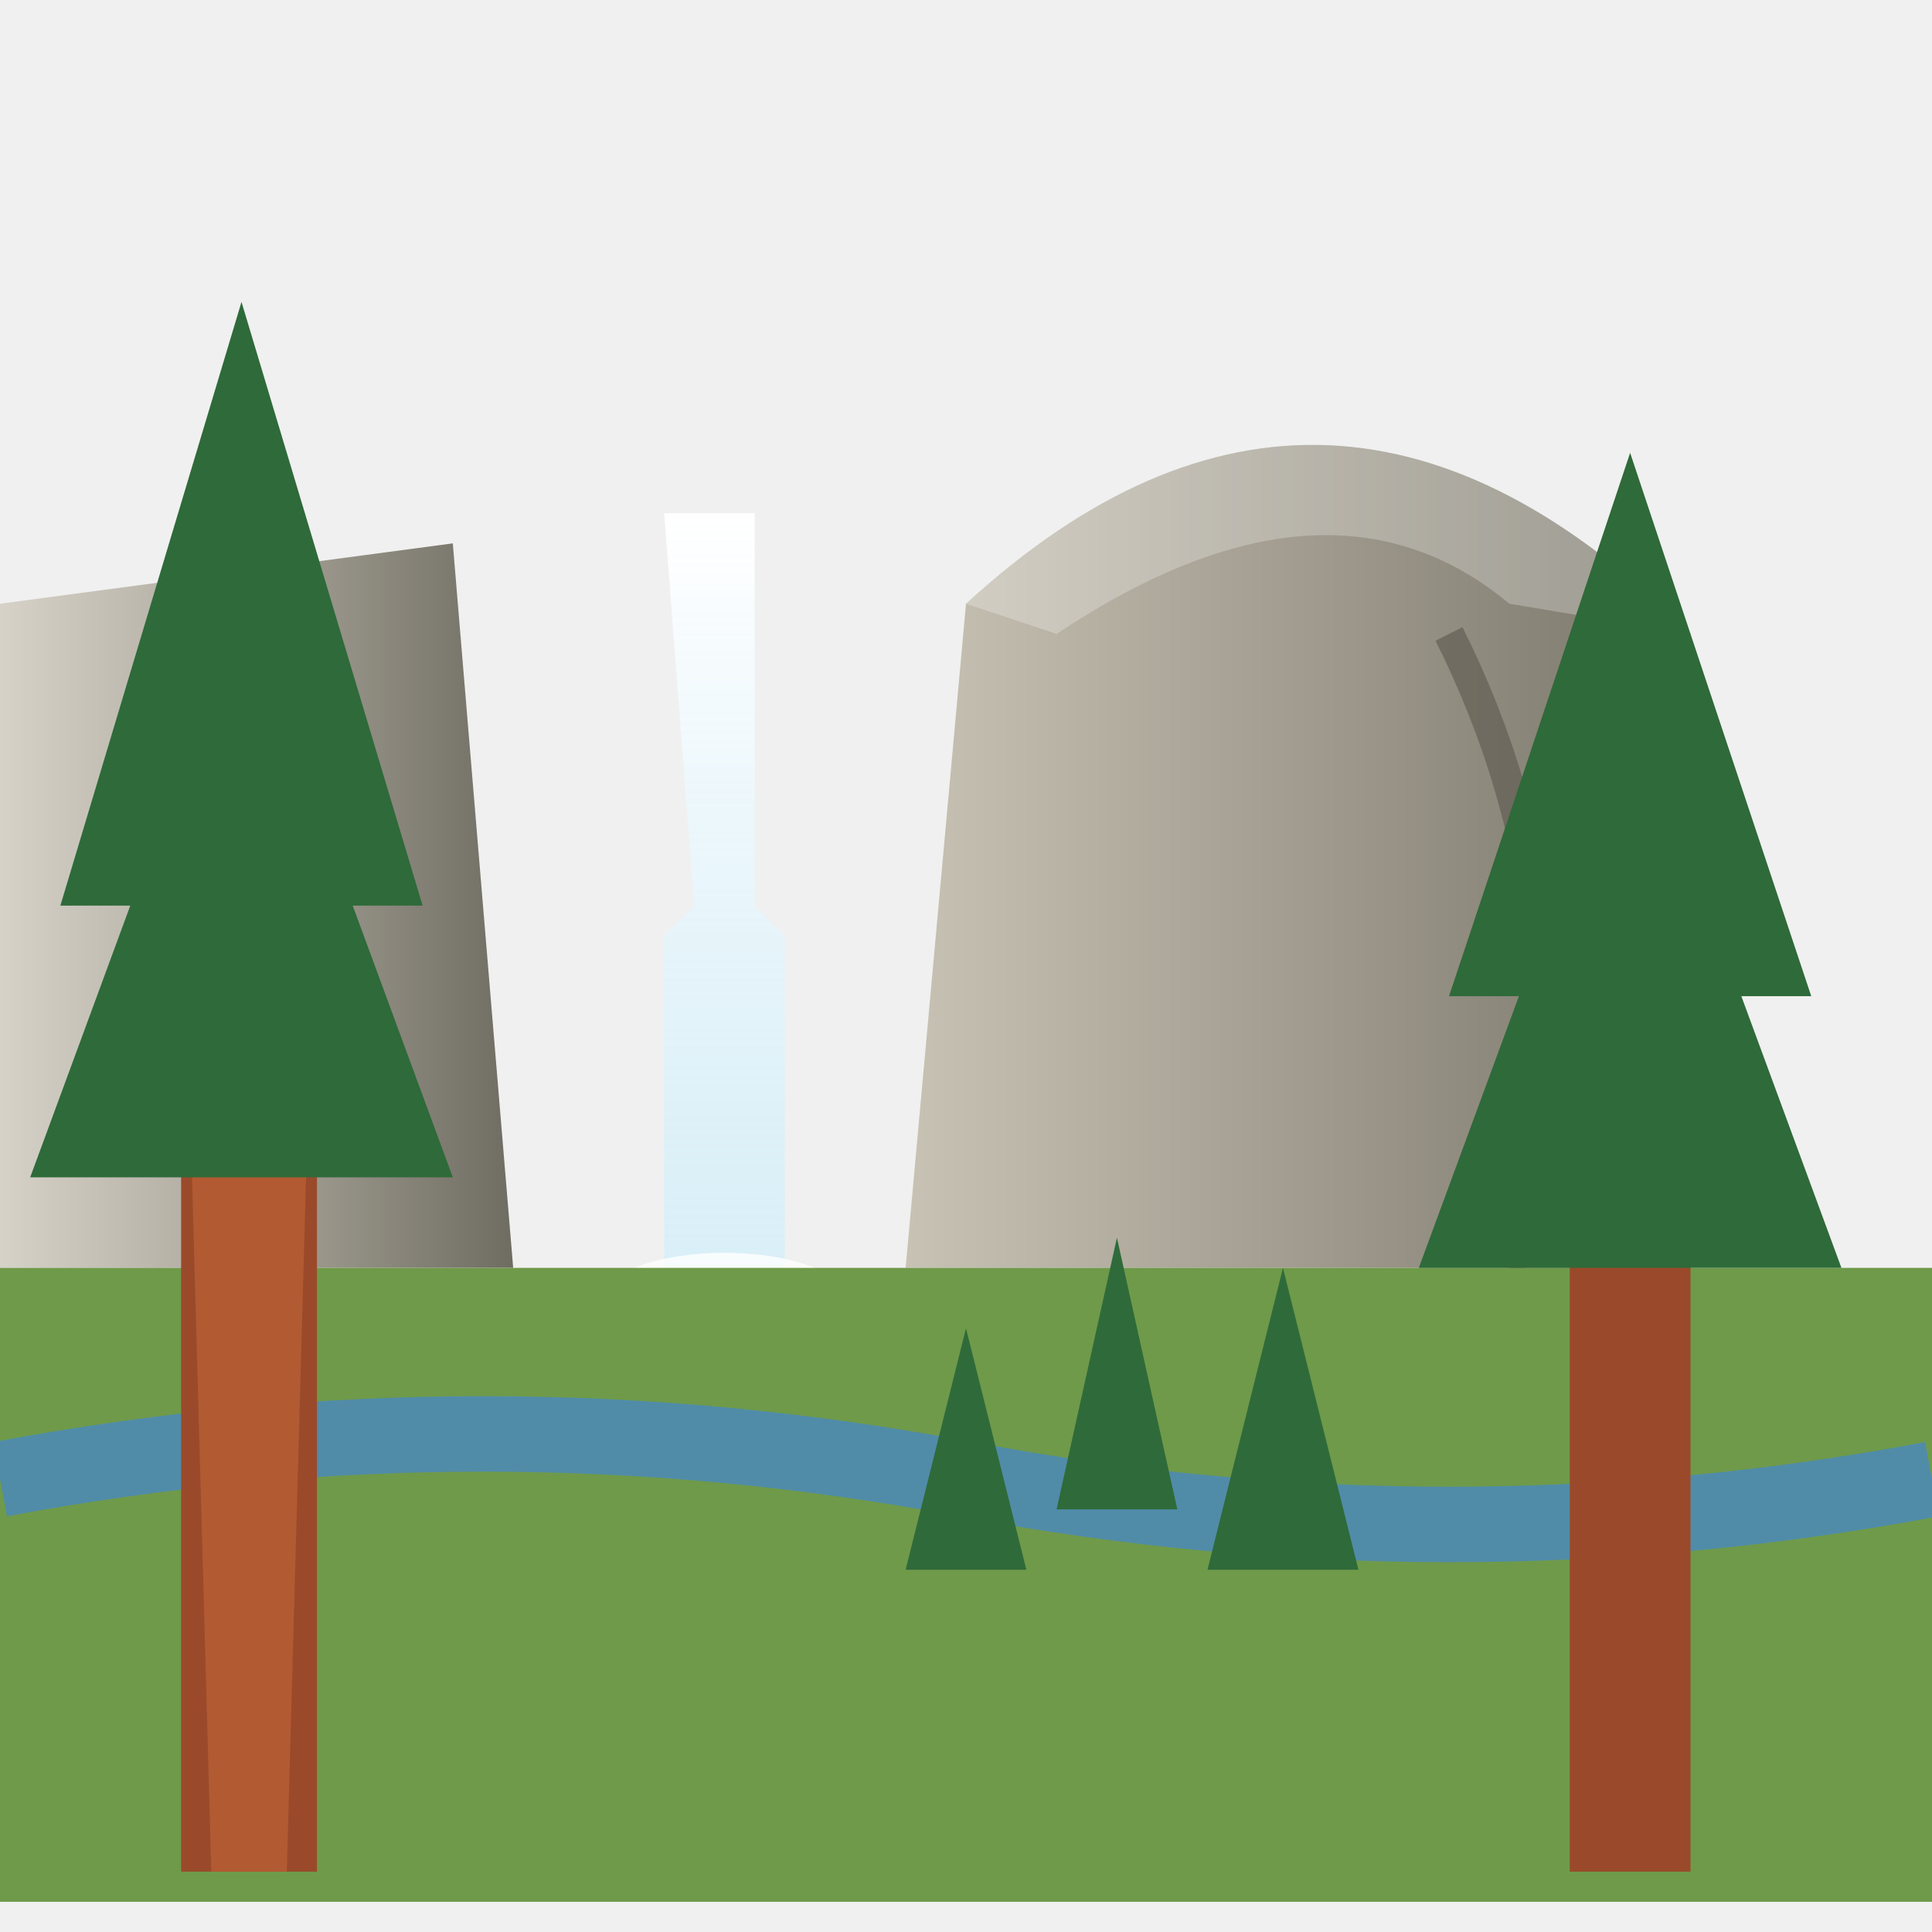
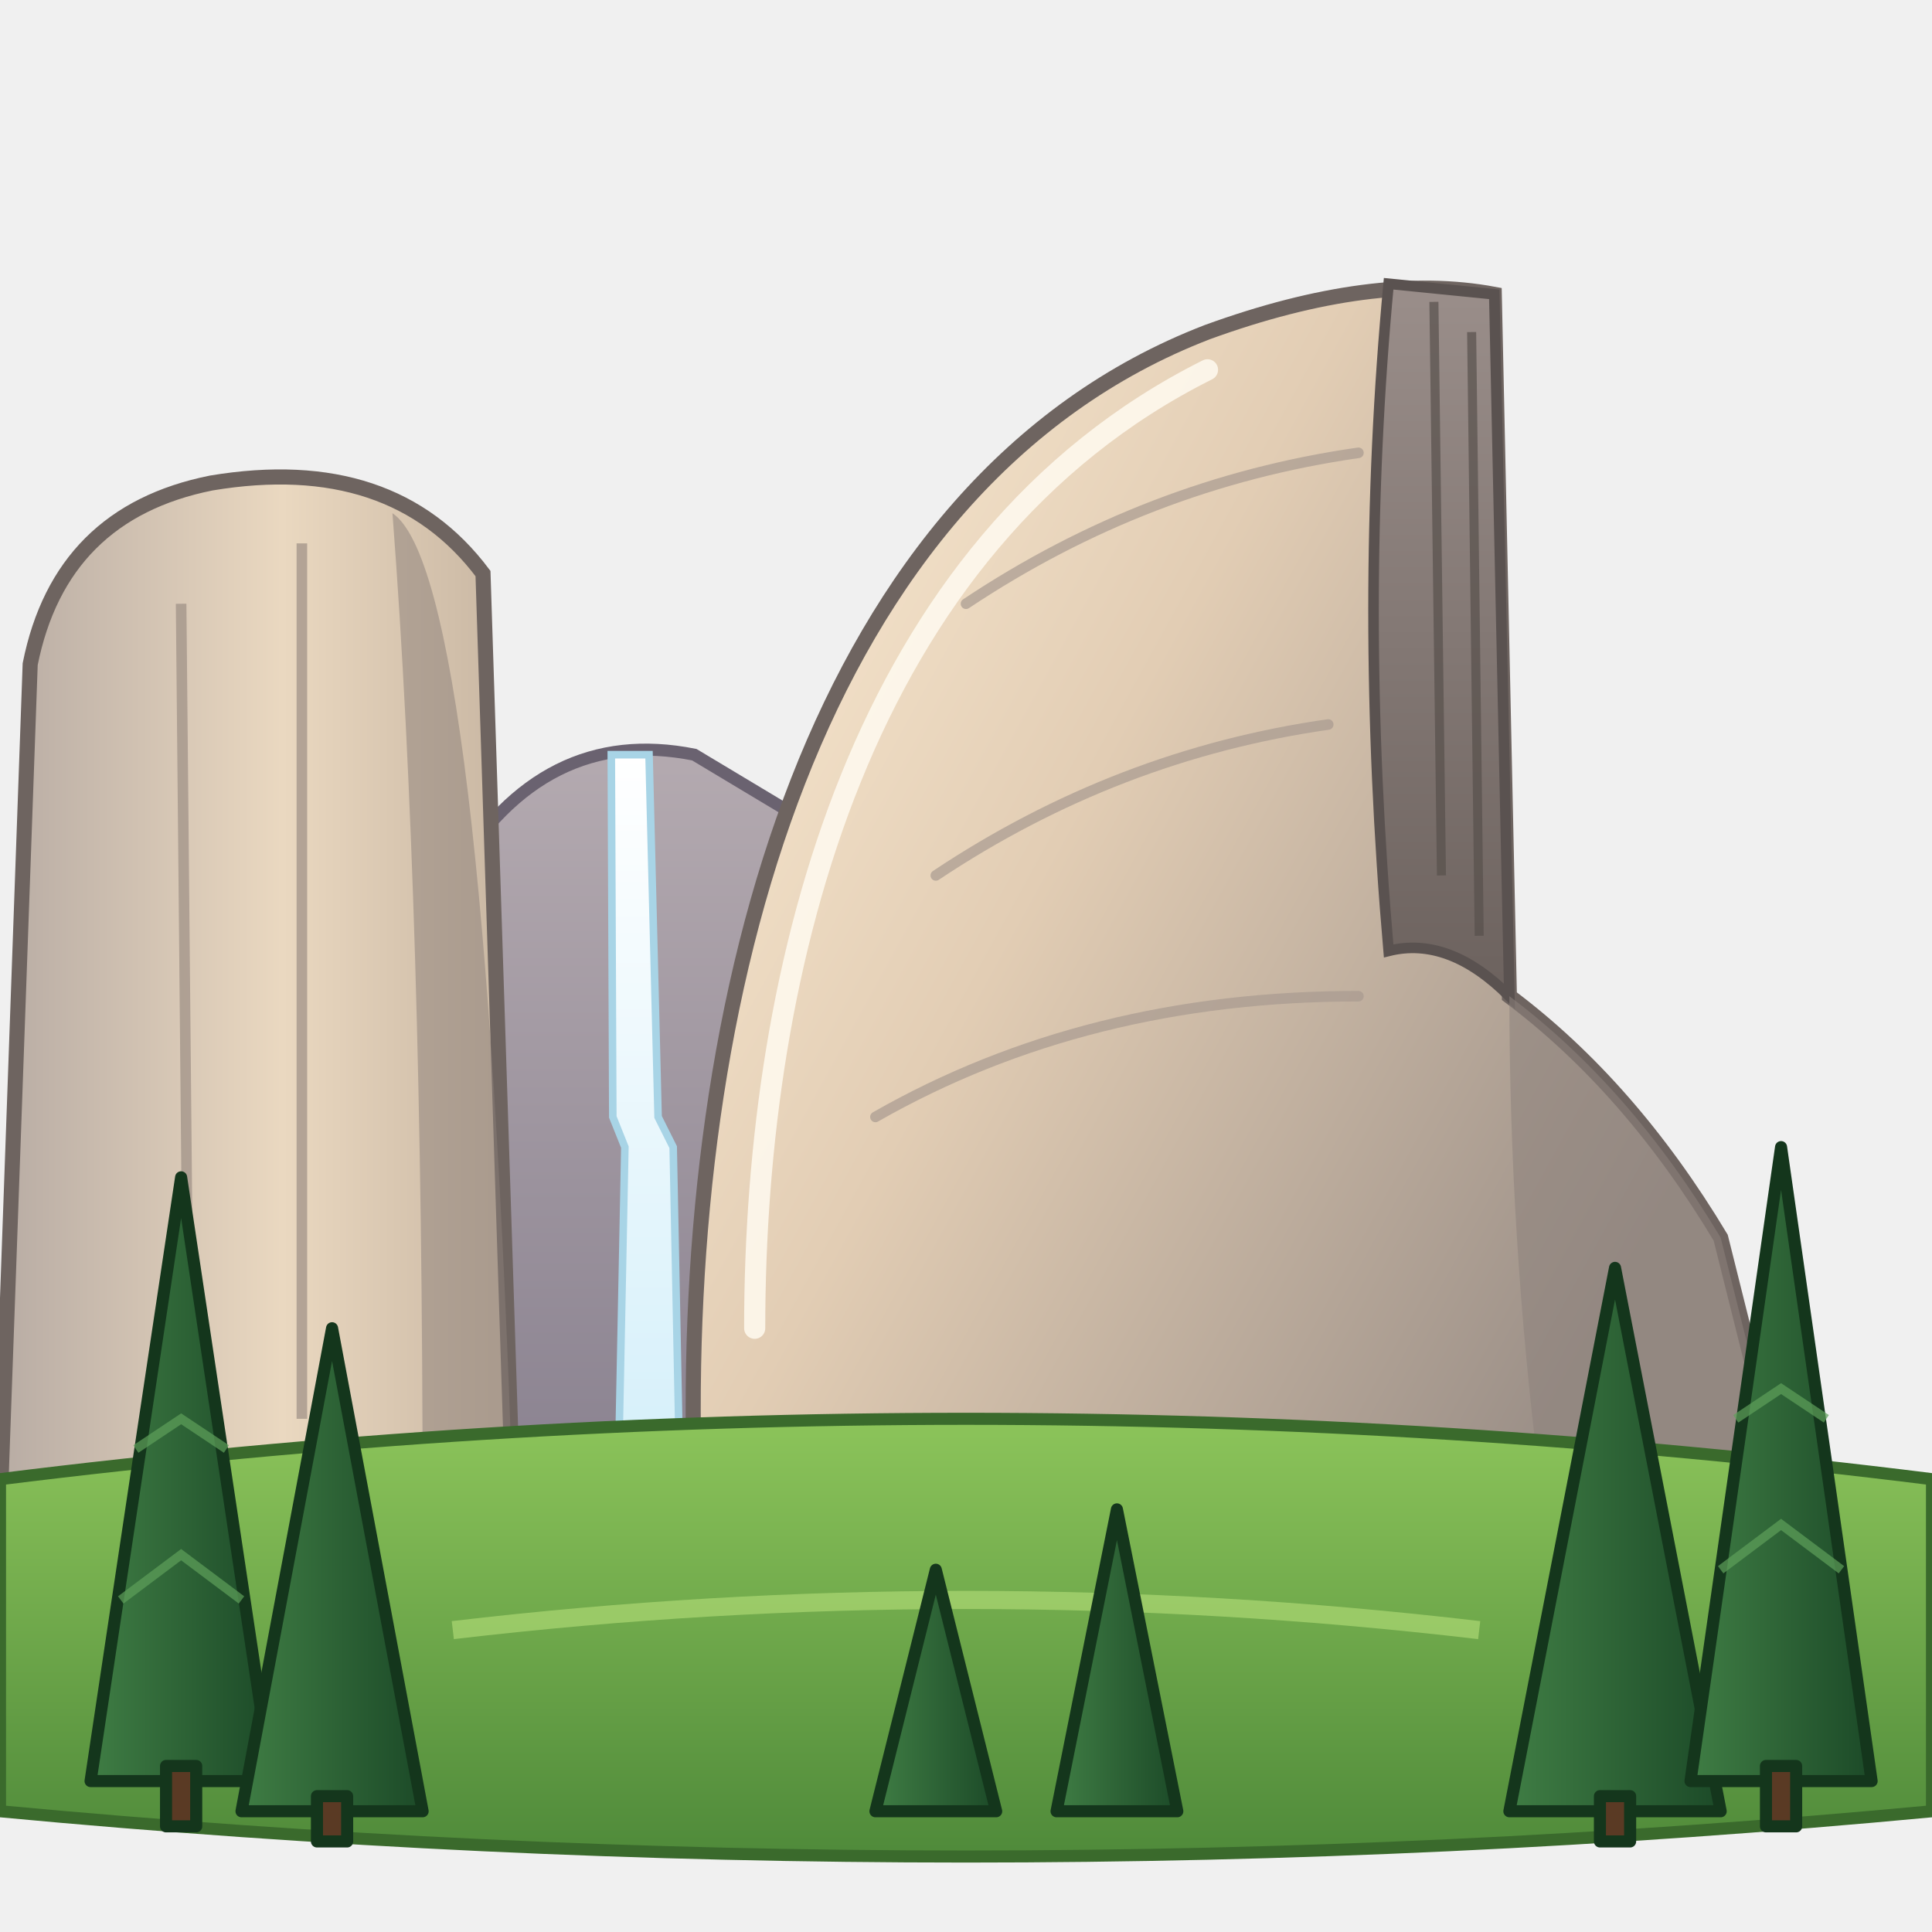
<svg xmlns="http://www.w3.org/2000/svg" viewBox="0 0 128 128">
  <defs>
-     <linearGradient id="gr" x1="0" x2="1">
-       <stop offset="0" stop-color="#d6d2c8" />
-       <stop offset=".5" stop-color="#a8a498" />
-       <stop offset="1" stop-color="#6f6c62" />
+     <linearGradient id="ysDome" x1="0" y1="0" x2="1" y2=".6">
+       <stop offset="0" stop-color="#fff0d8" />
+       <stop offset=".45" stop-color="#e2cdb4" />
+       <stop offset="1" stop-color="#9c9088" />
    </linearGradient>
-     <linearGradient id="bk" x1="0" x2="1">
-       <stop offset="0" stop-color="#c8c2b4" />
-       <stop offset="1" stop-color="#7a766a" />
+     <linearGradient id="ysFace" x1="0" y1="0" x2="0" y2="1">
+       <stop offset="0" stop-color="#9a8e8a" />
+       <stop offset="1" stop-color="#6c625e" />
    </linearGradient>
-     <linearGradient id="wf" x1="0" y1="0" x2="0" y2="1">
+     <linearGradient id="ysCap" x1="0" y1="0" x2="1" y2="0">
+       <stop offset="0" stop-color="#b8aca4" />
+       <stop offset=".55" stop-color="#ead8c0" />
+       <stop offset="1" stop-color="#c8b6a2" />
+     </linearGradient>
+     <linearGradient id="ysRidge" x1="0" y1="0" x2="0" y2="1">
+       <stop offset="0" stop-color="#b4aab0" />
+       <stop offset="1" stop-color="#8a8290" />
+     </linearGradient>
+     <linearGradient id="ysFall" x1="0" y1="0" x2="0" y2="1">
      <stop offset="0" stop-color="#ffffff" />
-       <stop offset="1" stop-color="#cfeefa" stop-opacity=".7" />
+       <stop offset="1" stop-color="#d6f0fa" />
+     </linearGradient>
+     <linearGradient id="ysValley" x1="0" y1="0" x2="0" y2="1">
+       <stop offset="0" stop-color="#8cc45a" />
+       <stop offset="1" stop-color="#4f8a3a" />
+     </linearGradient>
+     <linearGradient id="ysPine" x1="0" y1="0" x2="1" y2="0">
+       <stop offset="0" stop-color="#3f7d44" />
+       <stop offset="1" stop-color="#1c4a28" />
    </linearGradient>
  </defs>
-   <path d="M0 40 L30 36 L34 84 H0Z" fill="url(#gr)" />
-   <path d="M60 84 L64 40 Q88 18 112 42 L112 84Z" fill="url(#bk)" />
-   <path d="M64 40 Q88 18 112 42 L100 40 Q88 30 70 42Z" fill="#fff" opacity=".25" />
-   <path d="M96 42 Q106 62 100 84" stroke="#5a574c" stroke-width="2" fill="none" opacity=".6" />
-   <path d="M44 34 L50 34 L50 60 L52 62 L52 84 L44 84 L44 62 L46 60Z" fill="url(#wf)">
-     <animate attributeName="opacity" values="1;.75;1" dur="2s" repeatCount="indefinite" />
+   <path d="M26,98 L30,58 Q36,48 46,50 L56,56 L58,98 Z" fill="url(#ysRidge)" stroke="#6a6270" stroke-width=".8" />
+   <path d="M40.5,50 L43,50 L43.6,74 L44.6,76 L45,96 L41,96 L41.4,76 L40.6,74 Z" fill="url(#ysFall)" stroke="#a8d4e6" stroke-width=".5">
+     <animate attributeName="opacity" values="1;.7;1" dur="1.6s" repeatCount="indefinite" />
  </path>
-   <g fill="#fff" opacity=".8">
-     <ellipse cx="48" cy="86" rx="8" ry="3">
-       <animate attributeName="ry" values="3;5;3" dur="2s" repeatCount="indefinite" />
-     </ellipse>
+   <path d="M46,98 C45,66 54,32 80,22 Q91,18 99,19.5 L100,66 Q108,72 114,82 L118,98 Z" fill="url(#ysDome)" stroke="#6e6460" stroke-width="1" />
+   <path d="M92,18.8 L99,19.5 L100,66 Q96,62 92,63 Q90,40 92,18.8 Z" fill="url(#ysFace)" stroke="#5a5250" stroke-width=".7" />
+   <g stroke="#57504c" stroke-width=".6" opacity=".7" fill="none">
+     <path d="M95,20 L95.5,58" />
+     <path d="M97.5,22 L98,62" />
  </g>
-   <path d="M0 84 H128 V126 H0Z" fill="#6f9a4a" />
-   <path d="M0 98 Q32 92 64 98 T128 98" stroke="#4a8ab8" stroke-width="5" fill="none" opacity=".85" />
-   <g>
-     <rect x="12" y="52" width="9" height="72" fill="#9a4a2a" />
-     <path d="M12 52 H21 L19 124 H14Z" fill="#b25a32" />
-     <path d="M4 60 L16 20 L28 60Z M2 78 L16 40 L30 78Z" fill="#2f6a3a" />
-     <rect x="104" y="60" width="8" height="64" fill="#9a4a2a" />
-     <path d="M96 66 L108 30 L120 66Z M94 84 L108 46 L122 84Z" fill="#2f6a3a" />
+   <path d="M50,88 C50,64 57,36 80,24.5" fill="none" stroke="#fffaf0" stroke-width="1.4" opacity=".85" stroke-linecap="round" />
+   <g stroke="#a89a90" stroke-width=".7" fill="none" opacity=".7" stroke-linecap="round">
+     <path d="M64,40 Q76,32 90,30" />
+     <path d="M62,58 Q74,50 88,48" />
+     <path d="M58,74 Q72,66 90,66" />
  </g>
-   <g fill="#2f6a3a">
-     <path d="M70 100 L74 82 L78 100Z M80 104 L85 84 L90 104Z M60 104 L64 88 L68 104Z" />
+   <path d="M100,66 Q108,72 114,82 L118,98 L102,98 Q100,82 100,66 Z" fill="#8c827c" opacity=".55" />
+   <path d="M0,100 L2,44 Q4,34 14,32 Q26,30 32,38 L34,100 Z" fill="url(#ysCap)" stroke="#6e6460" stroke-width="1" />
+   <path d="M26,34 Q32,38 34,100 L28,100 Q28,60 26,34 Z" fill="#8a7e78" opacity=".5" />
+   <g stroke="#9c8e84" stroke-width=".7" fill="none" opacity=".7">
+     <path d="M12,40 L12.5,92" />
+     <path d="M20,36 L20,94" />
+   </g>
+   <path d="M0,98 Q64,90 128,98 L128,120 Q64,126 0,120 Z" fill="url(#ysValley)" stroke="#3a6a2c" stroke-width=".8" />
+   <path d="M30,108 Q64,104 98,108" fill="none" stroke="#b6e07a" stroke-width="1.2" opacity=".6" />
+   <g stroke="#14361c" stroke-width=".8" stroke-linejoin="round">
+     <g fill="url(#ysPine)">
+       <path d="M6,118 L12,78 L18,118 Z" />
+       <path d="M16,120 L22,88 L28,120 Z" />
+       <path d="M100,120 L107,84 L114,120 Z" />
+       <path d="M112,118 L118,76 L124,118 Z" />
+       <path d="M58,120 L62,104 L66,120 Z" />
+       <path d="M70,120 L74,100 L78,120 Z" />
+     </g>
+     <g fill="#5a3a24">
+       <rect x="11" y="117" width="2" height="4" />
+       <rect x="21" y="119" width="2" height="3" />
+       <rect x="106" y="119" width="2" height="3" />
+       <rect x="117" y="117" width="2" height="4" />
+     </g>
+   </g>
+   <g fill="none" stroke="#5ea05a" stroke-width=".6" opacity=".7">
+     <path d="M9,96 L12,94 L15,96 M8,106 L12,103 L16,106" />
+     <path d="M115,94 L118,92 L121,94 M114,104 L118,101 L122,104" />
  </g>
</svg>
